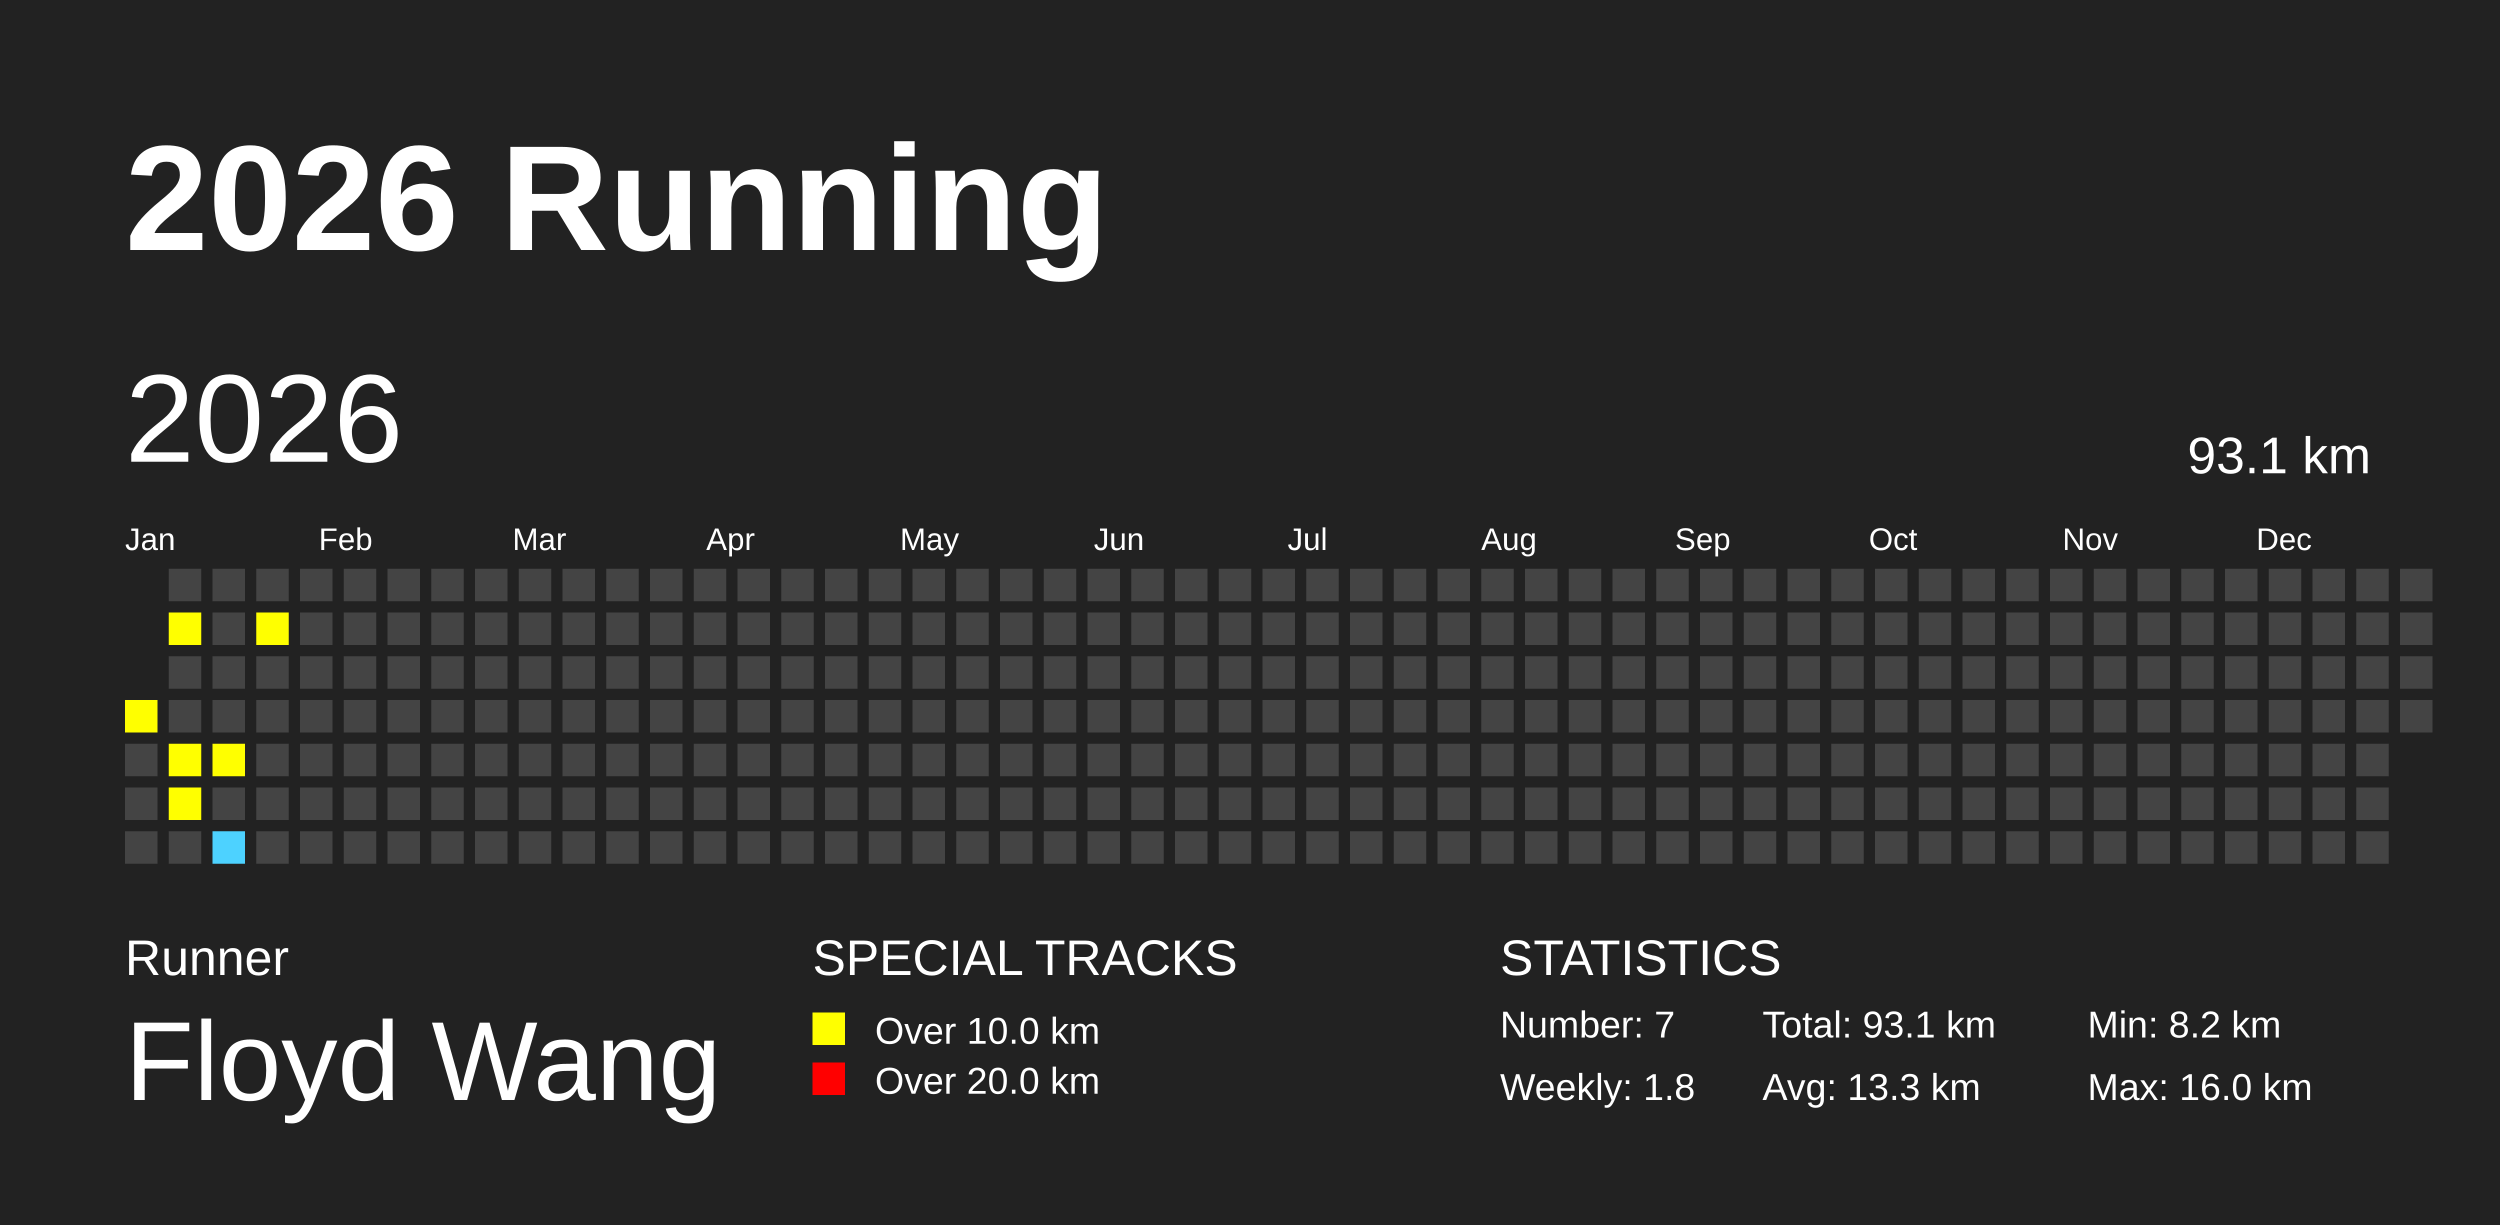
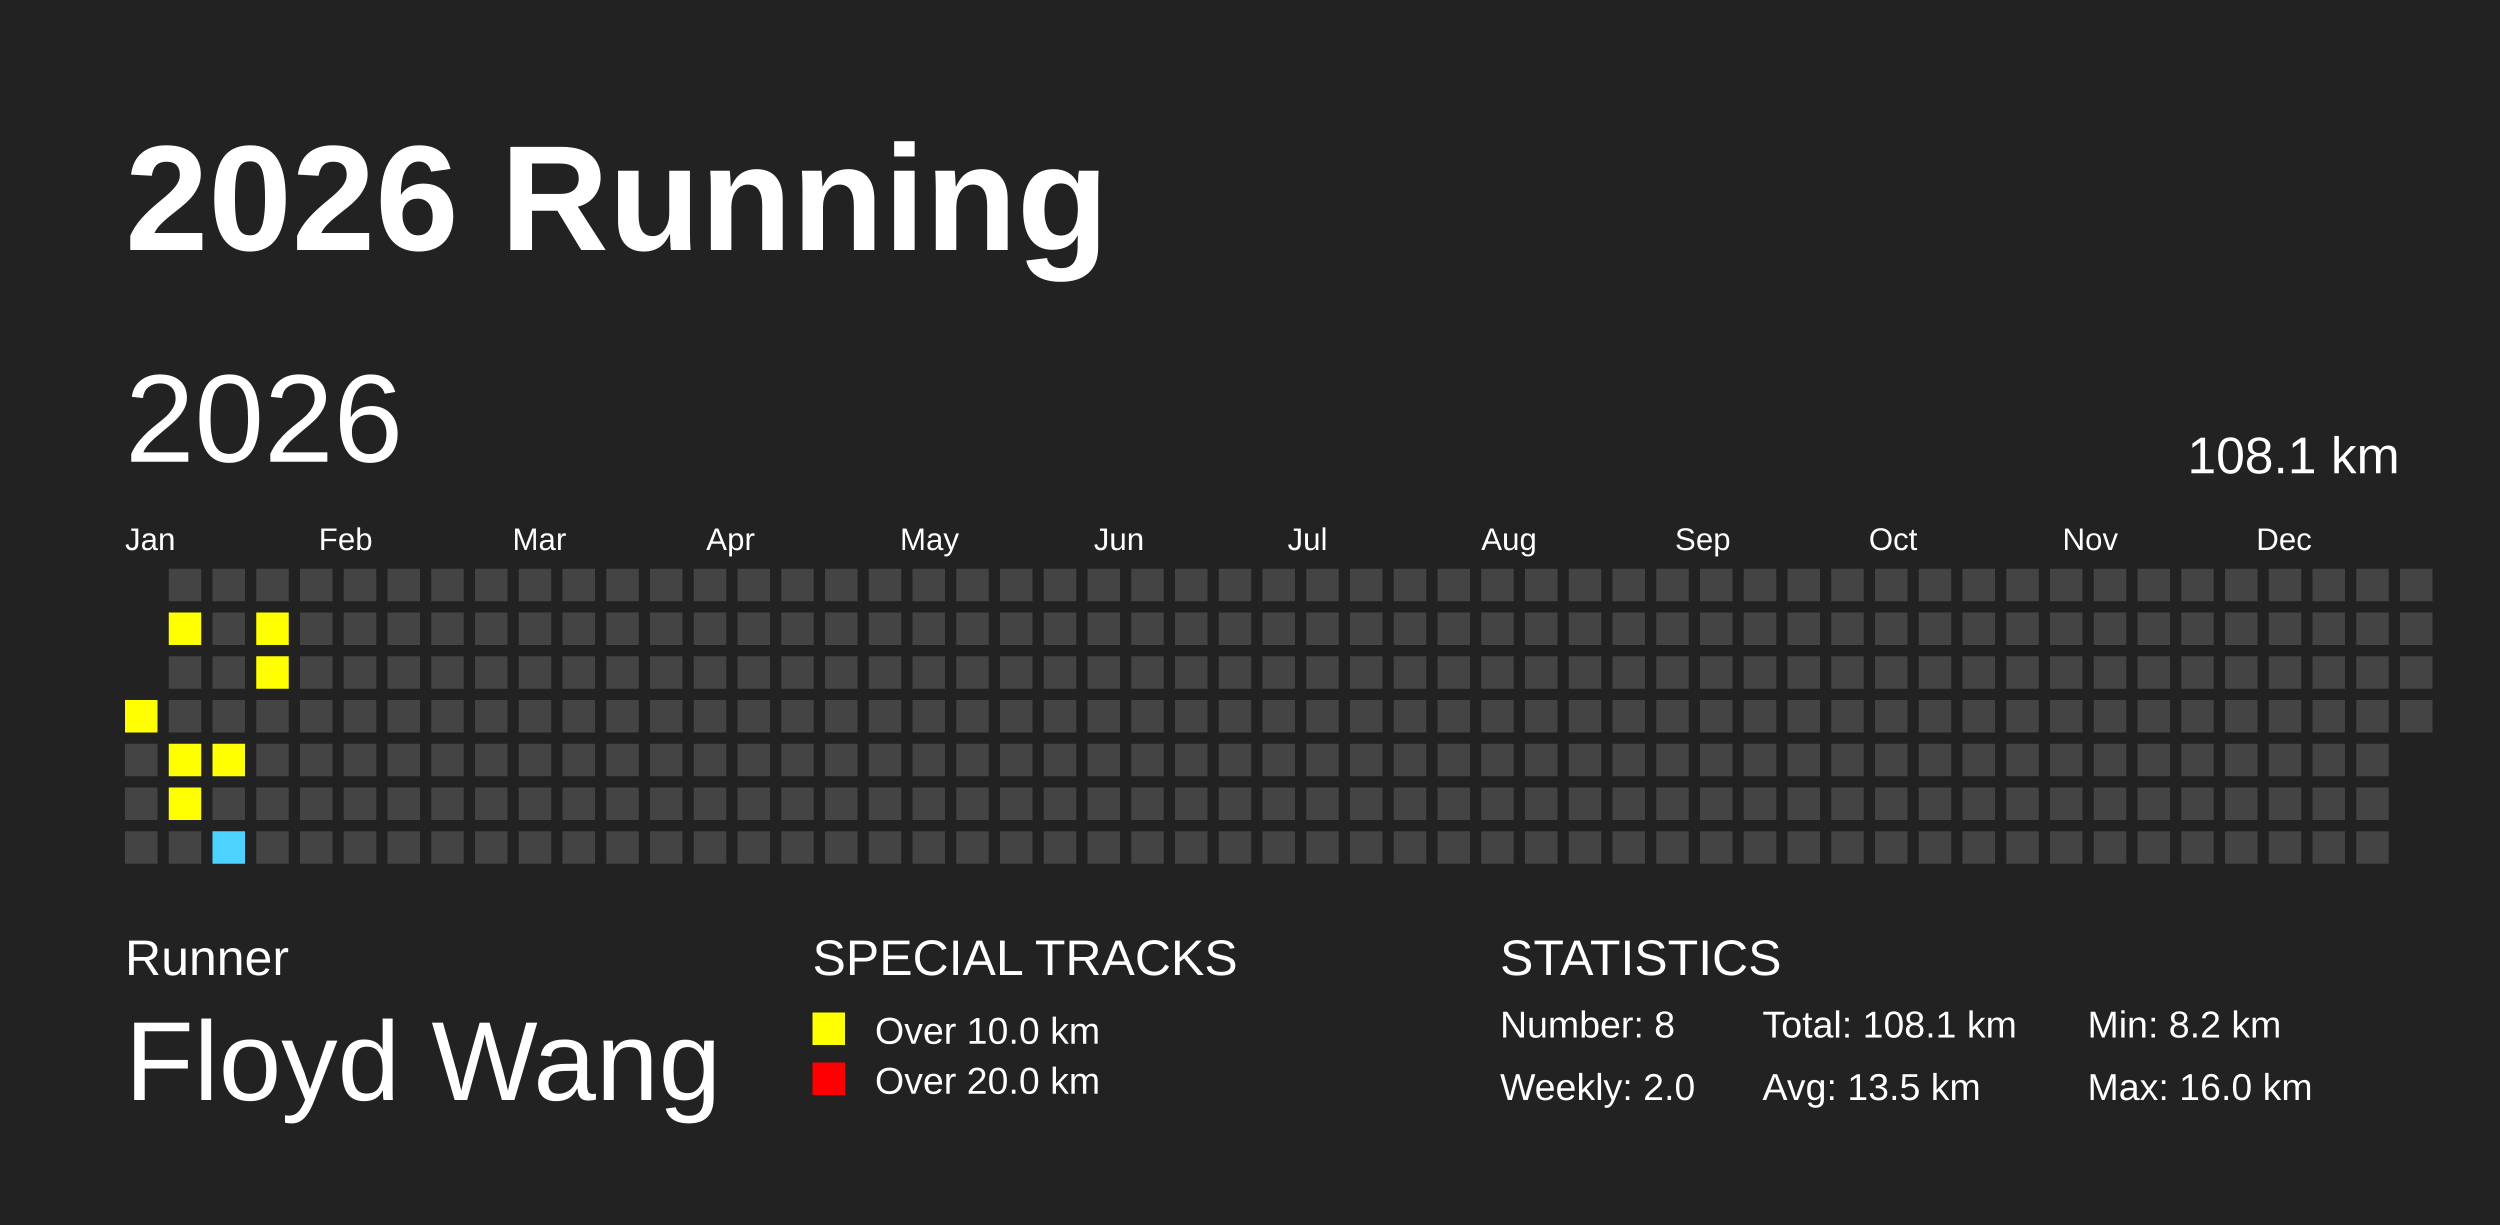
<svg xmlns="http://www.w3.org/2000/svg" baseProfile="full" height="98mm" version="1.1" viewBox="0,0,200,98" width="200mm">
  <defs />
  <rect fill="#222222" height="98" width="200" x="0" y="0" />
  <text fill="#FFFFFF" style="font-size:12px; font-family:Arial; font-weight:bold;" x="10" y="20">2026 Running</text>
  <text fill="#FFFFFF" style="font-size:4px; font-family:Arial" x="10" y="78">Runner</text>
  <text fill="#FFFFFF" style="font-size:9px; font-family:Arial" x="10" y="88">Floyd Wang</text>
  <text fill="#FFFFFF" style="font-size:4px; font-family:Arial" x="65" y="78">SPECIAL TRACKS</text>
  <rect fill="yellow" height="2.6" width="2.6" x="65" y="81" />
  <text fill="#FFFFFF" style="font-size:3px; font-family:Arial" x="70" y="83.5">Over 10.0 km</text>
  <rect fill="red" height="2.6" width="2.6" x="65" y="85" />
  <text fill="#FFFFFF" style="font-size:3px; font-family:Arial" x="70" y="87.5">Over 20.0 km</text>
  <text fill="#FFFFFF" style="font-size:4px; font-family:Arial" x="120" y="78">STATISTICS</text>
-   <text fill="#FFFFFF" style="font-size:3px; font-family:Arial" x="120" y="83">Number: 7</text>
-   <text fill="#FFFFFF" style="font-size:3px; font-family:Arial" x="120" y="88">Weekly: 1.8</text>
-   <text fill="#FFFFFF" style="font-size:3px; font-family:Arial" x="141" y="83">Total: 93.1 km</text>
-   <text fill="#FFFFFF" style="font-size:3px; font-family:Arial" x="141" y="88">Avg: 13.3 km</text>
+   <text fill="#FFFFFF" style="font-size:3px; font-family:Arial" x="120" y="83">Number: 8</text>
+   <text fill="#FFFFFF" style="font-size:3px; font-family:Arial" x="120" y="88">Weekly: 2.0</text>
+   <text fill="#FFFFFF" style="font-size:3px; font-family:Arial" x="141" y="83">Total: 108.1 km</text>
+   <text fill="#FFFFFF" style="font-size:3px; font-family:Arial" x="141" y="88">Avg: 13.5 km</text>
  <text fill="#FFFFFF" style="font-size:3px; font-family:Arial" x="167" y="83">Min: 8.2 km</text>
  <text fill="#FFFFFF" style="font-size:3px; font-family:Arial" x="167" y="88">Max: 16.0 km</text>
  <text dominant-baseline="hanging" fill="#FFFFFF" style="font-size:10.0px; font-family:Arial;" x="10" y="30">2026</text>
-   <text dominant-baseline="hanging" fill="#FFFFFF" style="font-size:4.125px; font-family:Arial;" x="175" y="35">93.1 km</text>
+   <text dominant-baseline="hanging" fill="#FFFFFF" style="font-size:4.125px; font-family:Arial;" x="175" y="35">108.1 km</text>
  <text fill="#FFFFFF" style="font-size:2.5px; font-family:Arial" x="10.0" y="44">Jan</text>
  <text fill="#FFFFFF" style="font-size:2.5px; font-family:Arial" x="25.5" y="44">Feb</text>
  <text fill="#FFFFFF" style="font-size:2.5px; font-family:Arial" x="41.0" y="44">Mar</text>
  <text fill="#FFFFFF" style="font-size:2.5px; font-family:Arial" x="56.5" y="44">Apr</text>
  <text fill="#FFFFFF" style="font-size:2.5px; font-family:Arial" x="72.0" y="44">May</text>
  <text fill="#FFFFFF" style="font-size:2.5px; font-family:Arial" x="87.5" y="44">Jun</text>
  <text fill="#FFFFFF" style="font-size:2.5px; font-family:Arial" x="103.0" y="44">Jul</text>
  <text fill="#FFFFFF" style="font-size:2.5px; font-family:Arial" x="118.5" y="44">Aug</text>
  <text fill="#FFFFFF" style="font-size:2.5px; font-family:Arial" x="134.0" y="44">Sep</text>
  <text fill="#FFFFFF" style="font-size:2.5px; font-family:Arial" x="149.5" y="44">Oct</text>
  <text fill="#FFFFFF" style="font-size:2.5px; font-family:Arial" x="165.0" y="44">Nov</text>
  <text fill="#FFFFFF" style="font-size:2.5px; font-family:Arial" x="180.5" y="44">Dec</text>
  <rect fill="yellow" height="2.6" width="2.6" x="10.0" y="56.0" />
  <rect fill="#444444" height="2.6" width="2.6" x="10.0" y="59.5" />
  <rect fill="#444444" height="2.6" width="2.6" x="10.0" y="63.0" />
  <rect fill="#444444" height="2.6" width="2.6" x="10.0" y="66.5" />
  <rect fill="#444444" height="2.6" width="2.6" x="13.5" y="45.5" />
  <rect fill="yellow" height="2.6" width="2.6" x="13.5" y="49.0" />
  <rect fill="#444444" height="2.6" width="2.6" x="13.5" y="52.5" />
  <rect fill="#444444" height="2.6" width="2.6" x="13.5" y="56.0" />
  <rect fill="yellow" height="2.6" width="2.6" x="13.5" y="59.5" />
  <rect fill="yellow" height="2.6" width="2.6" x="13.5" y="63.0" />
  <rect fill="#444444" height="2.6" width="2.6" x="13.5" y="66.5" />
  <rect fill="#444444" height="2.6" width="2.6" x="17.0" y="45.5" />
  <rect fill="#444444" height="2.6" width="2.6" x="17.0" y="49.0" />
  <rect fill="#444444" height="2.6" width="2.6" x="17.0" y="52.5" />
  <rect fill="#444444" height="2.6" width="2.6" x="17.0" y="56.0" />
  <rect fill="yellow" height="2.6" width="2.6" x="17.0" y="59.5" />
  <rect fill="#444444" height="2.6" width="2.6" x="17.0" y="63.0" />
  <rect fill="#4DD2FF" height="2.6" width="2.6" x="17.0" y="66.5" />
  <rect fill="#444444" height="2.6" width="2.6" x="20.5" y="45.5" />
  <rect fill="yellow" height="2.6" width="2.6" x="20.5" y="49.0" />
-   <rect fill="#444444" height="2.6" width="2.6" x="20.5" y="52.5" />
+   <rect fill="yellow" height="2.6" width="2.6" x="20.5" y="52.5" />
  <rect fill="#444444" height="2.6" width="2.6" x="20.5" y="56.0" />
  <rect fill="#444444" height="2.6" width="2.6" x="20.5" y="59.5" />
  <rect fill="#444444" height="2.6" width="2.6" x="20.5" y="63.0" />
  <rect fill="#444444" height="2.6" width="2.6" x="20.5" y="66.5" />
  <rect fill="#444444" height="2.6" width="2.6" x="24.0" y="45.5" />
  <rect fill="#444444" height="2.6" width="2.6" x="24.0" y="49.0" />
  <rect fill="#444444" height="2.6" width="2.6" x="24.0" y="52.5" />
  <rect fill="#444444" height="2.6" width="2.6" x="24.0" y="56.0" />
  <rect fill="#444444" height="2.6" width="2.6" x="24.0" y="59.5" />
  <rect fill="#444444" height="2.6" width="2.6" x="24.0" y="63.0" />
  <rect fill="#444444" height="2.6" width="2.6" x="24.0" y="66.5" />
  <rect fill="#444444" height="2.6" width="2.6" x="27.5" y="45.5" />
  <rect fill="#444444" height="2.6" width="2.6" x="27.5" y="49.0" />
  <rect fill="#444444" height="2.6" width="2.6" x="27.5" y="52.5" />
  <rect fill="#444444" height="2.6" width="2.6" x="27.5" y="56.0" />
  <rect fill="#444444" height="2.6" width="2.6" x="27.5" y="59.5" />
  <rect fill="#444444" height="2.6" width="2.6" x="27.5" y="63.0" />
  <rect fill="#444444" height="2.6" width="2.6" x="27.5" y="66.5" />
  <rect fill="#444444" height="2.6" width="2.6" x="31.0" y="45.5" />
  <rect fill="#444444" height="2.6" width="2.6" x="31.0" y="49.0" />
  <rect fill="#444444" height="2.6" width="2.6" x="31.0" y="52.5" />
  <rect fill="#444444" height="2.6" width="2.6" x="31.0" y="56.0" />
  <rect fill="#444444" height="2.6" width="2.6" x="31.0" y="59.5" />
  <rect fill="#444444" height="2.6" width="2.6" x="31.0" y="63.0" />
  <rect fill="#444444" height="2.6" width="2.6" x="31.0" y="66.5" />
  <rect fill="#444444" height="2.6" width="2.6" x="34.5" y="45.5" />
  <rect fill="#444444" height="2.6" width="2.6" x="34.5" y="49.0" />
  <rect fill="#444444" height="2.6" width="2.6" x="34.5" y="52.5" />
  <rect fill="#444444" height="2.6" width="2.6" x="34.5" y="56.0" />
  <rect fill="#444444" height="2.6" width="2.6" x="34.5" y="59.5" />
  <rect fill="#444444" height="2.6" width="2.6" x="34.5" y="63.0" />
  <rect fill="#444444" height="2.6" width="2.6" x="34.5" y="66.5" />
  <rect fill="#444444" height="2.6" width="2.6" x="38.0" y="45.5" />
  <rect fill="#444444" height="2.6" width="2.6" x="38.0" y="49.0" />
  <rect fill="#444444" height="2.6" width="2.6" x="38.0" y="52.5" />
  <rect fill="#444444" height="2.6" width="2.6" x="38.0" y="56.0" />
  <rect fill="#444444" height="2.6" width="2.6" x="38.0" y="59.5" />
  <rect fill="#444444" height="2.6" width="2.6" x="38.0" y="63.0" />
  <rect fill="#444444" height="2.6" width="2.6" x="38.0" y="66.5" />
  <rect fill="#444444" height="2.6" width="2.6" x="41.5" y="45.5" />
  <rect fill="#444444" height="2.6" width="2.6" x="41.5" y="49.0" />
  <rect fill="#444444" height="2.6" width="2.6" x="41.5" y="52.5" />
  <rect fill="#444444" height="2.6" width="2.6" x="41.5" y="56.0" />
  <rect fill="#444444" height="2.6" width="2.6" x="41.5" y="59.5" />
  <rect fill="#444444" height="2.6" width="2.6" x="41.5" y="63.0" />
  <rect fill="#444444" height="2.6" width="2.6" x="41.5" y="66.5" />
  <rect fill="#444444" height="2.6" width="2.6" x="45.0" y="45.5" />
  <rect fill="#444444" height="2.6" width="2.6" x="45.0" y="49.0" />
  <rect fill="#444444" height="2.6" width="2.6" x="45.0" y="52.5" />
  <rect fill="#444444" height="2.6" width="2.6" x="45.0" y="56.0" />
  <rect fill="#444444" height="2.6" width="2.6" x="45.0" y="59.5" />
  <rect fill="#444444" height="2.6" width="2.6" x="45.0" y="63.0" />
  <rect fill="#444444" height="2.6" width="2.6" x="45.0" y="66.5" />
  <rect fill="#444444" height="2.6" width="2.6" x="48.5" y="45.5" />
  <rect fill="#444444" height="2.6" width="2.6" x="48.5" y="49.0" />
  <rect fill="#444444" height="2.6" width="2.6" x="48.5" y="52.5" />
  <rect fill="#444444" height="2.6" width="2.6" x="48.5" y="56.0" />
  <rect fill="#444444" height="2.6" width="2.6" x="48.5" y="59.5" />
  <rect fill="#444444" height="2.6" width="2.6" x="48.5" y="63.0" />
  <rect fill="#444444" height="2.6" width="2.6" x="48.5" y="66.5" />
  <rect fill="#444444" height="2.6" width="2.6" x="52.0" y="45.5" />
  <rect fill="#444444" height="2.6" width="2.6" x="52.0" y="49.0" />
  <rect fill="#444444" height="2.6" width="2.6" x="52.0" y="52.5" />
  <rect fill="#444444" height="2.6" width="2.6" x="52.0" y="56.0" />
  <rect fill="#444444" height="2.6" width="2.6" x="52.0" y="59.5" />
  <rect fill="#444444" height="2.6" width="2.6" x="52.0" y="63.0" />
  <rect fill="#444444" height="2.6" width="2.6" x="52.0" y="66.5" />
  <rect fill="#444444" height="2.6" width="2.6" x="55.5" y="45.5" />
  <rect fill="#444444" height="2.6" width="2.6" x="55.5" y="49.0" />
  <rect fill="#444444" height="2.6" width="2.6" x="55.5" y="52.5" />
  <rect fill="#444444" height="2.6" width="2.6" x="55.5" y="56.0" />
  <rect fill="#444444" height="2.6" width="2.6" x="55.5" y="59.5" />
  <rect fill="#444444" height="2.6" width="2.6" x="55.5" y="63.0" />
  <rect fill="#444444" height="2.6" width="2.6" x="55.5" y="66.5" />
  <rect fill="#444444" height="2.6" width="2.6" x="59.0" y="45.5" />
  <rect fill="#444444" height="2.6" width="2.6" x="59.0" y="49.0" />
  <rect fill="#444444" height="2.6" width="2.6" x="59.0" y="52.5" />
  <rect fill="#444444" height="2.6" width="2.6" x="59.0" y="56.0" />
  <rect fill="#444444" height="2.6" width="2.6" x="59.0" y="59.5" />
  <rect fill="#444444" height="2.6" width="2.6" x="59.0" y="63.0" />
  <rect fill="#444444" height="2.6" width="2.6" x="59.0" y="66.5" />
  <rect fill="#444444" height="2.6" width="2.6" x="62.5" y="45.5" />
  <rect fill="#444444" height="2.6" width="2.6" x="62.5" y="49.0" />
  <rect fill="#444444" height="2.6" width="2.6" x="62.5" y="52.5" />
  <rect fill="#444444" height="2.6" width="2.6" x="62.5" y="56.0" />
  <rect fill="#444444" height="2.6" width="2.6" x="62.5" y="59.5" />
  <rect fill="#444444" height="2.6" width="2.6" x="62.5" y="63.0" />
  <rect fill="#444444" height="2.6" width="2.6" x="62.5" y="66.5" />
  <rect fill="#444444" height="2.6" width="2.6" x="66.0" y="45.5" />
  <rect fill="#444444" height="2.6" width="2.6" x="66.0" y="49.0" />
  <rect fill="#444444" height="2.6" width="2.6" x="66.0" y="52.5" />
  <rect fill="#444444" height="2.6" width="2.6" x="66.0" y="56.0" />
  <rect fill="#444444" height="2.6" width="2.6" x="66.0" y="59.5" />
  <rect fill="#444444" height="2.6" width="2.6" x="66.0" y="63.0" />
  <rect fill="#444444" height="2.6" width="2.6" x="66.0" y="66.5" />
  <rect fill="#444444" height="2.6" width="2.6" x="69.5" y="45.5" />
  <rect fill="#444444" height="2.6" width="2.6" x="69.5" y="49.0" />
  <rect fill="#444444" height="2.6" width="2.6" x="69.5" y="52.5" />
  <rect fill="#444444" height="2.6" width="2.6" x="69.5" y="56.0" />
  <rect fill="#444444" height="2.6" width="2.6" x="69.5" y="59.5" />
  <rect fill="#444444" height="2.6" width="2.6" x="69.5" y="63.0" />
  <rect fill="#444444" height="2.6" width="2.6" x="69.5" y="66.5" />
  <rect fill="#444444" height="2.6" width="2.6" x="73.0" y="45.5" />
  <rect fill="#444444" height="2.6" width="2.6" x="73.0" y="49.0" />
  <rect fill="#444444" height="2.6" width="2.6" x="73.0" y="52.5" />
  <rect fill="#444444" height="2.6" width="2.6" x="73.0" y="56.0" />
  <rect fill="#444444" height="2.6" width="2.6" x="73.0" y="59.5" />
  <rect fill="#444444" height="2.6" width="2.6" x="73.0" y="63.0" />
  <rect fill="#444444" height="2.6" width="2.6" x="73.0" y="66.5" />
  <rect fill="#444444" height="2.6" width="2.6" x="76.5" y="45.5" />
  <rect fill="#444444" height="2.6" width="2.6" x="76.5" y="49.0" />
  <rect fill="#444444" height="2.6" width="2.6" x="76.5" y="52.5" />
  <rect fill="#444444" height="2.6" width="2.6" x="76.5" y="56.0" />
  <rect fill="#444444" height="2.6" width="2.6" x="76.5" y="59.5" />
  <rect fill="#444444" height="2.6" width="2.6" x="76.5" y="63.0" />
  <rect fill="#444444" height="2.6" width="2.6" x="76.5" y="66.5" />
  <rect fill="#444444" height="2.6" width="2.6" x="80.0" y="45.5" />
  <rect fill="#444444" height="2.6" width="2.6" x="80.0" y="49.0" />
  <rect fill="#444444" height="2.6" width="2.6" x="80.0" y="52.5" />
  <rect fill="#444444" height="2.6" width="2.6" x="80.0" y="56.0" />
  <rect fill="#444444" height="2.6" width="2.6" x="80.0" y="59.5" />
  <rect fill="#444444" height="2.6" width="2.6" x="80.0" y="63.0" />
  <rect fill="#444444" height="2.6" width="2.6" x="80.0" y="66.5" />
  <rect fill="#444444" height="2.6" width="2.6" x="83.5" y="45.5" />
  <rect fill="#444444" height="2.6" width="2.6" x="83.5" y="49.0" />
  <rect fill="#444444" height="2.6" width="2.6" x="83.5" y="52.5" />
  <rect fill="#444444" height="2.6" width="2.6" x="83.5" y="56.0" />
  <rect fill="#444444" height="2.6" width="2.6" x="83.5" y="59.5" />
  <rect fill="#444444" height="2.6" width="2.6" x="83.5" y="63.0" />
  <rect fill="#444444" height="2.6" width="2.6" x="83.5" y="66.5" />
  <rect fill="#444444" height="2.6" width="2.6" x="87.0" y="45.5" />
  <rect fill="#444444" height="2.6" width="2.6" x="87.0" y="49.0" />
  <rect fill="#444444" height="2.6" width="2.6" x="87.0" y="52.5" />
  <rect fill="#444444" height="2.6" width="2.6" x="87.0" y="56.0" />
  <rect fill="#444444" height="2.6" width="2.6" x="87.0" y="59.5" />
  <rect fill="#444444" height="2.6" width="2.6" x="87.0" y="63.0" />
  <rect fill="#444444" height="2.6" width="2.6" x="87.0" y="66.5" />
  <rect fill="#444444" height="2.6" width="2.6" x="90.5" y="45.5" />
  <rect fill="#444444" height="2.6" width="2.6" x="90.5" y="49.0" />
  <rect fill="#444444" height="2.6" width="2.6" x="90.5" y="52.5" />
  <rect fill="#444444" height="2.6" width="2.6" x="90.5" y="56.0" />
  <rect fill="#444444" height="2.6" width="2.6" x="90.5" y="59.5" />
  <rect fill="#444444" height="2.6" width="2.6" x="90.5" y="63.0" />
  <rect fill="#444444" height="2.6" width="2.6" x="90.5" y="66.5" />
  <rect fill="#444444" height="2.6" width="2.6" x="94.0" y="45.5" />
  <rect fill="#444444" height="2.6" width="2.6" x="94.0" y="49.0" />
  <rect fill="#444444" height="2.6" width="2.6" x="94.0" y="52.5" />
  <rect fill="#444444" height="2.6" width="2.6" x="94.0" y="56.0" />
  <rect fill="#444444" height="2.6" width="2.6" x="94.0" y="59.5" />
  <rect fill="#444444" height="2.6" width="2.6" x="94.0" y="63.0" />
  <rect fill="#444444" height="2.6" width="2.6" x="94.0" y="66.5" />
  <rect fill="#444444" height="2.6" width="2.6" x="97.5" y="45.5" />
  <rect fill="#444444" height="2.6" width="2.6" x="97.5" y="49.0" />
  <rect fill="#444444" height="2.6" width="2.6" x="97.5" y="52.5" />
  <rect fill="#444444" height="2.6" width="2.6" x="97.5" y="56.0" />
  <rect fill="#444444" height="2.6" width="2.6" x="97.5" y="59.5" />
  <rect fill="#444444" height="2.6" width="2.6" x="97.5" y="63.0" />
  <rect fill="#444444" height="2.6" width="2.6" x="97.5" y="66.5" />
  <rect fill="#444444" height="2.6" width="2.6" x="101.0" y="45.5" />
  <rect fill="#444444" height="2.6" width="2.6" x="101.0" y="49.0" />
  <rect fill="#444444" height="2.6" width="2.6" x="101.0" y="52.5" />
  <rect fill="#444444" height="2.6" width="2.6" x="101.0" y="56.0" />
  <rect fill="#444444" height="2.6" width="2.6" x="101.0" y="59.5" />
  <rect fill="#444444" height="2.6" width="2.6" x="101.0" y="63.0" />
  <rect fill="#444444" height="2.6" width="2.6" x="101.0" y="66.5" />
  <rect fill="#444444" height="2.6" width="2.6" x="104.5" y="45.5" />
  <rect fill="#444444" height="2.6" width="2.6" x="104.5" y="49.0" />
  <rect fill="#444444" height="2.6" width="2.6" x="104.5" y="52.5" />
  <rect fill="#444444" height="2.6" width="2.6" x="104.5" y="56.0" />
  <rect fill="#444444" height="2.6" width="2.6" x="104.5" y="59.5" />
  <rect fill="#444444" height="2.6" width="2.6" x="104.5" y="63.0" />
  <rect fill="#444444" height="2.6" width="2.6" x="104.5" y="66.5" />
  <rect fill="#444444" height="2.6" width="2.6" x="108.0" y="45.5" />
  <rect fill="#444444" height="2.6" width="2.6" x="108.0" y="49.0" />
  <rect fill="#444444" height="2.6" width="2.6" x="108.0" y="52.5" />
  <rect fill="#444444" height="2.6" width="2.6" x="108.0" y="56.0" />
  <rect fill="#444444" height="2.6" width="2.6" x="108.0" y="59.5" />
  <rect fill="#444444" height="2.6" width="2.6" x="108.0" y="63.0" />
  <rect fill="#444444" height="2.6" width="2.6" x="108.0" y="66.5" />
  <rect fill="#444444" height="2.6" width="2.6" x="111.5" y="45.5" />
  <rect fill="#444444" height="2.6" width="2.6" x="111.5" y="49.0" />
  <rect fill="#444444" height="2.6" width="2.6" x="111.5" y="52.5" />
  <rect fill="#444444" height="2.6" width="2.6" x="111.5" y="56.0" />
  <rect fill="#444444" height="2.6" width="2.6" x="111.5" y="59.5" />
  <rect fill="#444444" height="2.6" width="2.6" x="111.5" y="63.0" />
  <rect fill="#444444" height="2.6" width="2.6" x="111.5" y="66.5" />
  <rect fill="#444444" height="2.6" width="2.6" x="115.0" y="45.5" />
  <rect fill="#444444" height="2.6" width="2.6" x="115.0" y="49.0" />
  <rect fill="#444444" height="2.6" width="2.6" x="115.0" y="52.5" />
  <rect fill="#444444" height="2.6" width="2.6" x="115.0" y="56.0" />
  <rect fill="#444444" height="2.6" width="2.6" x="115.0" y="59.5" />
  <rect fill="#444444" height="2.6" width="2.6" x="115.0" y="63.0" />
  <rect fill="#444444" height="2.6" width="2.6" x="115.0" y="66.5" />
  <rect fill="#444444" height="2.6" width="2.6" x="118.5" y="45.5" />
  <rect fill="#444444" height="2.6" width="2.6" x="118.5" y="49.0" />
  <rect fill="#444444" height="2.6" width="2.6" x="118.5" y="52.5" />
  <rect fill="#444444" height="2.6" width="2.6" x="118.5" y="56.0" />
  <rect fill="#444444" height="2.6" width="2.6" x="118.5" y="59.5" />
  <rect fill="#444444" height="2.6" width="2.6" x="118.5" y="63.0" />
  <rect fill="#444444" height="2.6" width="2.6" x="118.5" y="66.5" />
  <rect fill="#444444" height="2.6" width="2.6" x="122.0" y="45.5" />
  <rect fill="#444444" height="2.6" width="2.6" x="122.0" y="49.0" />
  <rect fill="#444444" height="2.6" width="2.6" x="122.0" y="52.5" />
  <rect fill="#444444" height="2.6" width="2.6" x="122.0" y="56.0" />
  <rect fill="#444444" height="2.6" width="2.6" x="122.0" y="59.5" />
  <rect fill="#444444" height="2.6" width="2.6" x="122.0" y="63.0" />
  <rect fill="#444444" height="2.6" width="2.6" x="122.0" y="66.5" />
  <rect fill="#444444" height="2.6" width="2.6" x="125.5" y="45.5" />
  <rect fill="#444444" height="2.6" width="2.6" x="125.5" y="49.0" />
  <rect fill="#444444" height="2.6" width="2.6" x="125.5" y="52.5" />
  <rect fill="#444444" height="2.6" width="2.6" x="125.5" y="56.0" />
  <rect fill="#444444" height="2.6" width="2.6" x="125.5" y="59.5" />
  <rect fill="#444444" height="2.6" width="2.6" x="125.5" y="63.0" />
  <rect fill="#444444" height="2.6" width="2.6" x="125.5" y="66.5" />
  <rect fill="#444444" height="2.6" width="2.6" x="129.0" y="45.5" />
  <rect fill="#444444" height="2.6" width="2.6" x="129.0" y="49.0" />
  <rect fill="#444444" height="2.6" width="2.6" x="129.0" y="52.5" />
  <rect fill="#444444" height="2.6" width="2.6" x="129.0" y="56.0" />
  <rect fill="#444444" height="2.6" width="2.6" x="129.0" y="59.5" />
  <rect fill="#444444" height="2.6" width="2.6" x="129.0" y="63.0" />
  <rect fill="#444444" height="2.6" width="2.6" x="129.0" y="66.5" />
  <rect fill="#444444" height="2.6" width="2.6" x="132.5" y="45.5" />
  <rect fill="#444444" height="2.6" width="2.6" x="132.5" y="49.0" />
  <rect fill="#444444" height="2.6" width="2.6" x="132.5" y="52.5" />
  <rect fill="#444444" height="2.6" width="2.6" x="132.5" y="56.0" />
  <rect fill="#444444" height="2.6" width="2.6" x="132.5" y="59.5" />
  <rect fill="#444444" height="2.6" width="2.6" x="132.5" y="63.0" />
  <rect fill="#444444" height="2.6" width="2.6" x="132.5" y="66.5" />
  <rect fill="#444444" height="2.6" width="2.6" x="136.0" y="45.5" />
  <rect fill="#444444" height="2.6" width="2.6" x="136.0" y="49.0" />
  <rect fill="#444444" height="2.6" width="2.6" x="136.0" y="52.5" />
  <rect fill="#444444" height="2.6" width="2.6" x="136.0" y="56.0" />
  <rect fill="#444444" height="2.6" width="2.6" x="136.0" y="59.5" />
  <rect fill="#444444" height="2.6" width="2.6" x="136.0" y="63.0" />
  <rect fill="#444444" height="2.6" width="2.6" x="136.0" y="66.5" />
  <rect fill="#444444" height="2.6" width="2.6" x="139.5" y="45.5" />
  <rect fill="#444444" height="2.6" width="2.6" x="139.5" y="49.0" />
  <rect fill="#444444" height="2.6" width="2.6" x="139.5" y="52.5" />
  <rect fill="#444444" height="2.6" width="2.6" x="139.5" y="56.0" />
  <rect fill="#444444" height="2.6" width="2.6" x="139.5" y="59.5" />
  <rect fill="#444444" height="2.6" width="2.6" x="139.5" y="63.0" />
  <rect fill="#444444" height="2.6" width="2.6" x="139.5" y="66.5" />
  <rect fill="#444444" height="2.6" width="2.6" x="143.0" y="45.5" />
  <rect fill="#444444" height="2.6" width="2.6" x="143.0" y="49.0" />
  <rect fill="#444444" height="2.6" width="2.6" x="143.0" y="52.5" />
  <rect fill="#444444" height="2.6" width="2.6" x="143.0" y="56.0" />
  <rect fill="#444444" height="2.6" width="2.6" x="143.0" y="59.5" />
  <rect fill="#444444" height="2.6" width="2.6" x="143.0" y="63.0" />
  <rect fill="#444444" height="2.6" width="2.6" x="143.0" y="66.5" />
  <rect fill="#444444" height="2.6" width="2.6" x="146.5" y="45.5" />
  <rect fill="#444444" height="2.6" width="2.6" x="146.5" y="49.0" />
  <rect fill="#444444" height="2.6" width="2.6" x="146.5" y="52.5" />
  <rect fill="#444444" height="2.6" width="2.6" x="146.5" y="56.0" />
  <rect fill="#444444" height="2.6" width="2.6" x="146.5" y="59.5" />
  <rect fill="#444444" height="2.6" width="2.6" x="146.5" y="63.0" />
  <rect fill="#444444" height="2.6" width="2.6" x="146.5" y="66.5" />
  <rect fill="#444444" height="2.6" width="2.6" x="150.0" y="45.5" />
  <rect fill="#444444" height="2.6" width="2.6" x="150.0" y="49.0" />
  <rect fill="#444444" height="2.6" width="2.6" x="150.0" y="52.5" />
  <rect fill="#444444" height="2.6" width="2.6" x="150.0" y="56.0" />
  <rect fill="#444444" height="2.6" width="2.6" x="150.0" y="59.5" />
  <rect fill="#444444" height="2.6" width="2.6" x="150.0" y="63.0" />
  <rect fill="#444444" height="2.6" width="2.6" x="150.0" y="66.5" />
  <rect fill="#444444" height="2.6" width="2.6" x="153.5" y="45.5" />
  <rect fill="#444444" height="2.6" width="2.6" x="153.5" y="49.0" />
  <rect fill="#444444" height="2.6" width="2.6" x="153.5" y="52.5" />
  <rect fill="#444444" height="2.6" width="2.6" x="153.5" y="56.0" />
  <rect fill="#444444" height="2.6" width="2.6" x="153.5" y="59.5" />
  <rect fill="#444444" height="2.6" width="2.6" x="153.5" y="63.0" />
  <rect fill="#444444" height="2.6" width="2.6" x="153.5" y="66.5" />
  <rect fill="#444444" height="2.6" width="2.6" x="157.0" y="45.5" />
  <rect fill="#444444" height="2.6" width="2.6" x="157.0" y="49.0" />
  <rect fill="#444444" height="2.6" width="2.6" x="157.0" y="52.5" />
  <rect fill="#444444" height="2.6" width="2.6" x="157.0" y="56.0" />
  <rect fill="#444444" height="2.6" width="2.6" x="157.0" y="59.5" />
  <rect fill="#444444" height="2.6" width="2.6" x="157.0" y="63.0" />
  <rect fill="#444444" height="2.6" width="2.6" x="157.0" y="66.5" />
  <rect fill="#444444" height="2.6" width="2.6" x="160.5" y="45.5" />
  <rect fill="#444444" height="2.6" width="2.6" x="160.5" y="49.0" />
  <rect fill="#444444" height="2.6" width="2.6" x="160.5" y="52.5" />
  <rect fill="#444444" height="2.6" width="2.6" x="160.5" y="56.0" />
  <rect fill="#444444" height="2.6" width="2.6" x="160.5" y="59.5" />
  <rect fill="#444444" height="2.6" width="2.6" x="160.5" y="63.0" />
  <rect fill="#444444" height="2.6" width="2.6" x="160.5" y="66.5" />
  <rect fill="#444444" height="2.6" width="2.6" x="164.0" y="45.5" />
  <rect fill="#444444" height="2.6" width="2.6" x="164.0" y="49.0" />
  <rect fill="#444444" height="2.6" width="2.6" x="164.0" y="52.5" />
  <rect fill="#444444" height="2.6" width="2.6" x="164.0" y="56.0" />
  <rect fill="#444444" height="2.6" width="2.6" x="164.0" y="59.5" />
  <rect fill="#444444" height="2.6" width="2.6" x="164.0" y="63.0" />
  <rect fill="#444444" height="2.6" width="2.6" x="164.0" y="66.5" />
  <rect fill="#444444" height="2.6" width="2.6" x="167.5" y="45.5" />
  <rect fill="#444444" height="2.6" width="2.6" x="167.5" y="49.0" />
  <rect fill="#444444" height="2.6" width="2.6" x="167.5" y="52.5" />
  <rect fill="#444444" height="2.6" width="2.6" x="167.5" y="56.0" />
  <rect fill="#444444" height="2.6" width="2.6" x="167.5" y="59.5" />
  <rect fill="#444444" height="2.6" width="2.6" x="167.5" y="63.0" />
  <rect fill="#444444" height="2.6" width="2.6" x="167.5" y="66.5" />
  <rect fill="#444444" height="2.6" width="2.6" x="171.0" y="45.5" />
  <rect fill="#444444" height="2.6" width="2.6" x="171.0" y="49.0" />
  <rect fill="#444444" height="2.6" width="2.6" x="171.0" y="52.5" />
  <rect fill="#444444" height="2.6" width="2.6" x="171.0" y="56.0" />
  <rect fill="#444444" height="2.6" width="2.6" x="171.0" y="59.5" />
  <rect fill="#444444" height="2.6" width="2.6" x="171.0" y="63.0" />
  <rect fill="#444444" height="2.6" width="2.6" x="171.0" y="66.5" />
  <rect fill="#444444" height="2.6" width="2.6" x="174.5" y="45.5" />
  <rect fill="#444444" height="2.6" width="2.6" x="174.5" y="49.0" />
  <rect fill="#444444" height="2.6" width="2.6" x="174.5" y="52.5" />
  <rect fill="#444444" height="2.6" width="2.6" x="174.5" y="56.0" />
  <rect fill="#444444" height="2.6" width="2.6" x="174.5" y="59.5" />
  <rect fill="#444444" height="2.6" width="2.6" x="174.5" y="63.0" />
  <rect fill="#444444" height="2.6" width="2.6" x="174.5" y="66.5" />
  <rect fill="#444444" height="2.6" width="2.6" x="178.0" y="45.5" />
  <rect fill="#444444" height="2.6" width="2.6" x="178.0" y="49.0" />
  <rect fill="#444444" height="2.6" width="2.6" x="178.0" y="52.5" />
  <rect fill="#444444" height="2.6" width="2.6" x="178.0" y="56.0" />
  <rect fill="#444444" height="2.6" width="2.6" x="178.0" y="59.5" />
  <rect fill="#444444" height="2.6" width="2.6" x="178.0" y="63.0" />
  <rect fill="#444444" height="2.6" width="2.6" x="178.0" y="66.5" />
  <rect fill="#444444" height="2.6" width="2.6" x="181.5" y="45.5" />
  <rect fill="#444444" height="2.6" width="2.6" x="181.5" y="49.0" />
  <rect fill="#444444" height="2.6" width="2.6" x="181.5" y="52.5" />
  <rect fill="#444444" height="2.6" width="2.6" x="181.5" y="56.0" />
  <rect fill="#444444" height="2.6" width="2.6" x="181.5" y="59.5" />
  <rect fill="#444444" height="2.6" width="2.6" x="181.5" y="63.0" />
  <rect fill="#444444" height="2.6" width="2.6" x="181.5" y="66.5" />
  <rect fill="#444444" height="2.6" width="2.6" x="185.0" y="45.5" />
  <rect fill="#444444" height="2.6" width="2.6" x="185.0" y="49.0" />
  <rect fill="#444444" height="2.6" width="2.6" x="185.0" y="52.5" />
  <rect fill="#444444" height="2.6" width="2.6" x="185.0" y="56.0" />
  <rect fill="#444444" height="2.6" width="2.6" x="185.0" y="59.5" />
  <rect fill="#444444" height="2.6" width="2.6" x="185.0" y="63.0" />
  <rect fill="#444444" height="2.6" width="2.6" x="185.0" y="66.5" />
  <rect fill="#444444" height="2.6" width="2.6" x="188.5" y="45.5" />
  <rect fill="#444444" height="2.6" width="2.6" x="188.5" y="49.0" />
  <rect fill="#444444" height="2.6" width="2.6" x="188.5" y="52.5" />
  <rect fill="#444444" height="2.6" width="2.6" x="188.5" y="56.0" />
  <rect fill="#444444" height="2.6" width="2.6" x="188.5" y="59.5" />
  <rect fill="#444444" height="2.6" width="2.6" x="188.5" y="63.0" />
  <rect fill="#444444" height="2.6" width="2.6" x="188.5" y="66.5" />
  <rect fill="#444444" height="2.6" width="2.6" x="192.0" y="45.5" />
  <rect fill="#444444" height="2.6" width="2.6" x="192.0" y="49.0" />
  <rect fill="#444444" height="2.6" width="2.6" x="192.0" y="52.5" />
  <rect fill="#444444" height="2.6" width="2.6" x="192.0" y="56.0" />
</svg>
